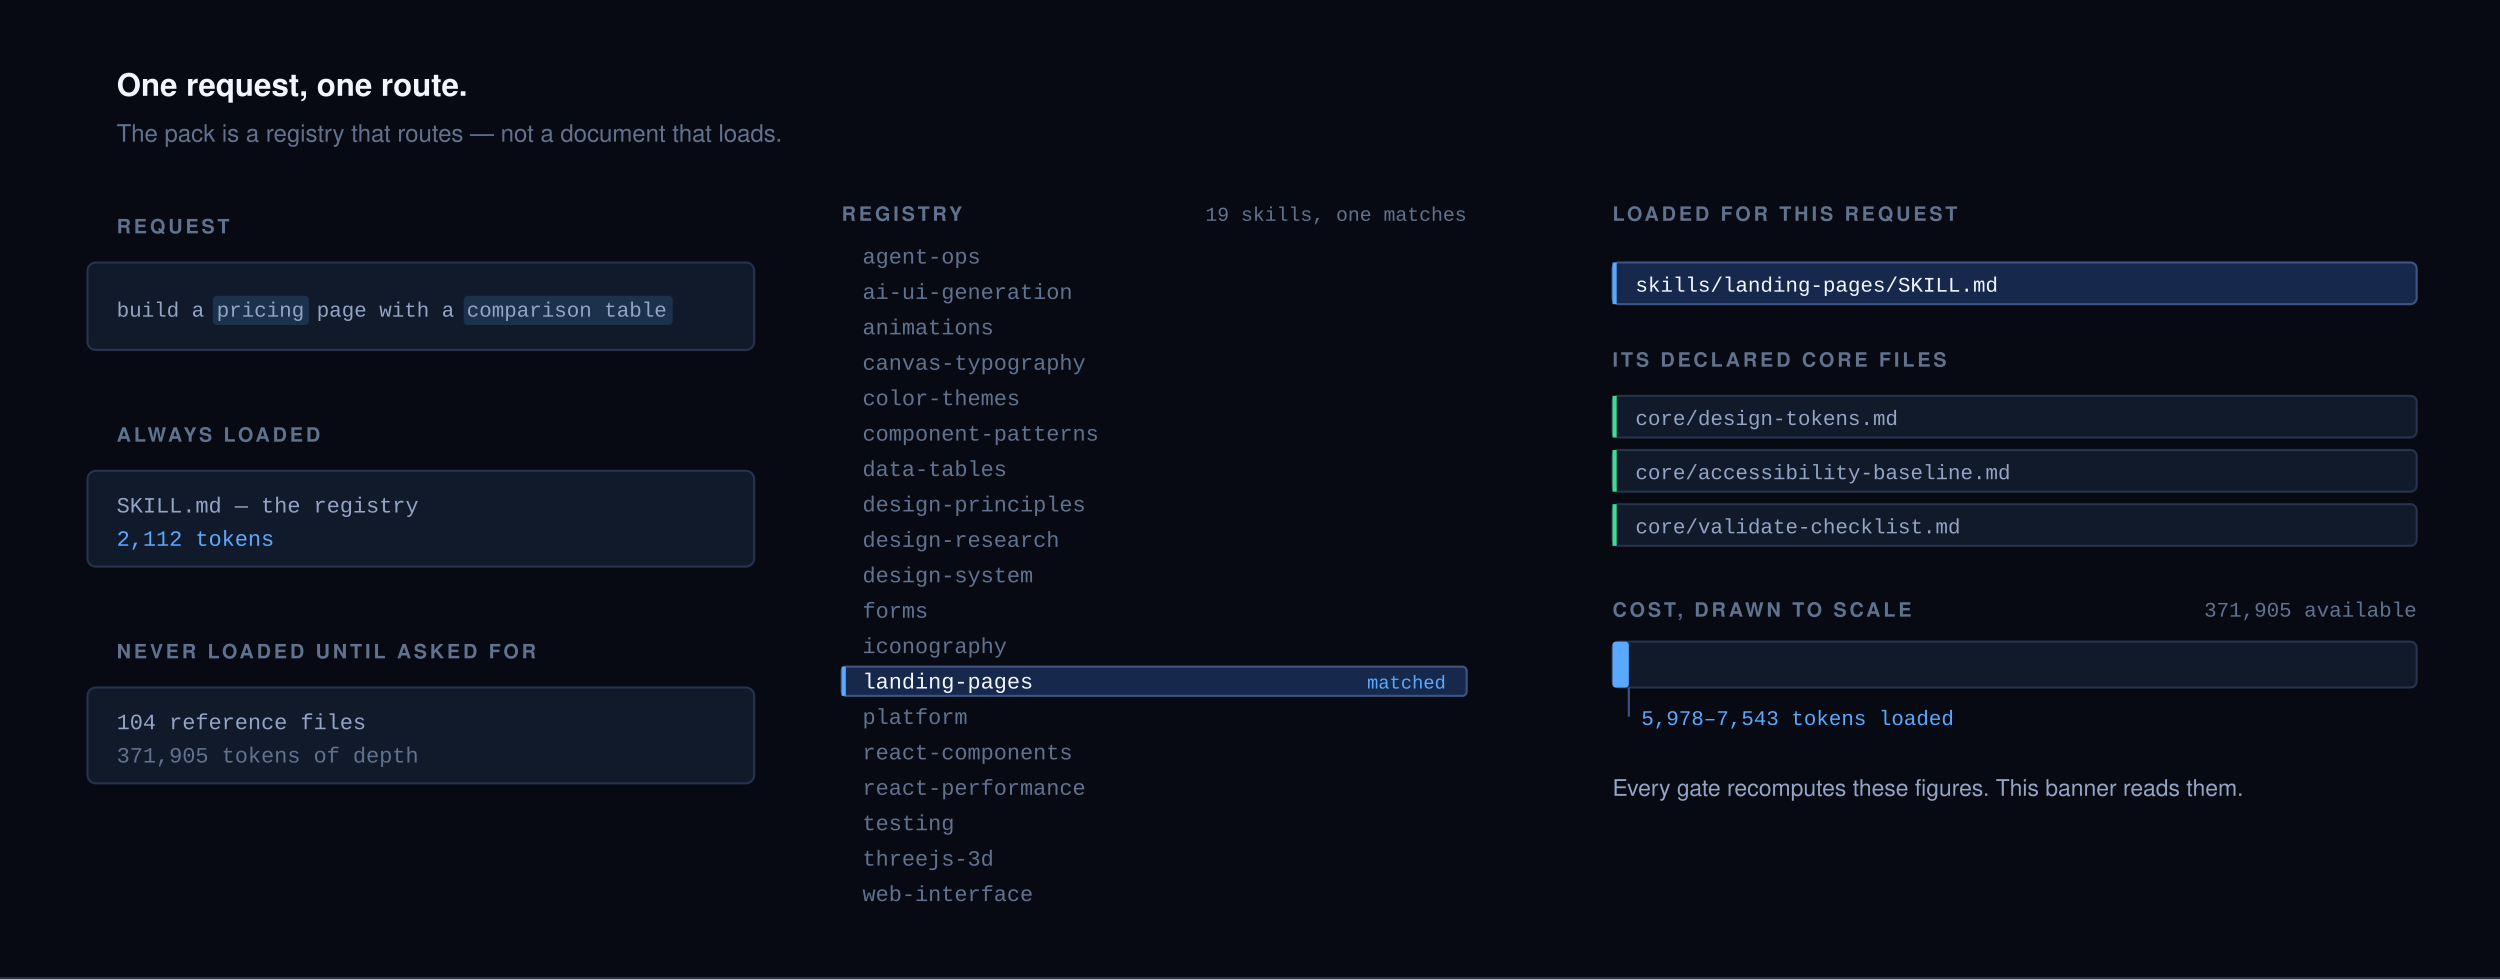
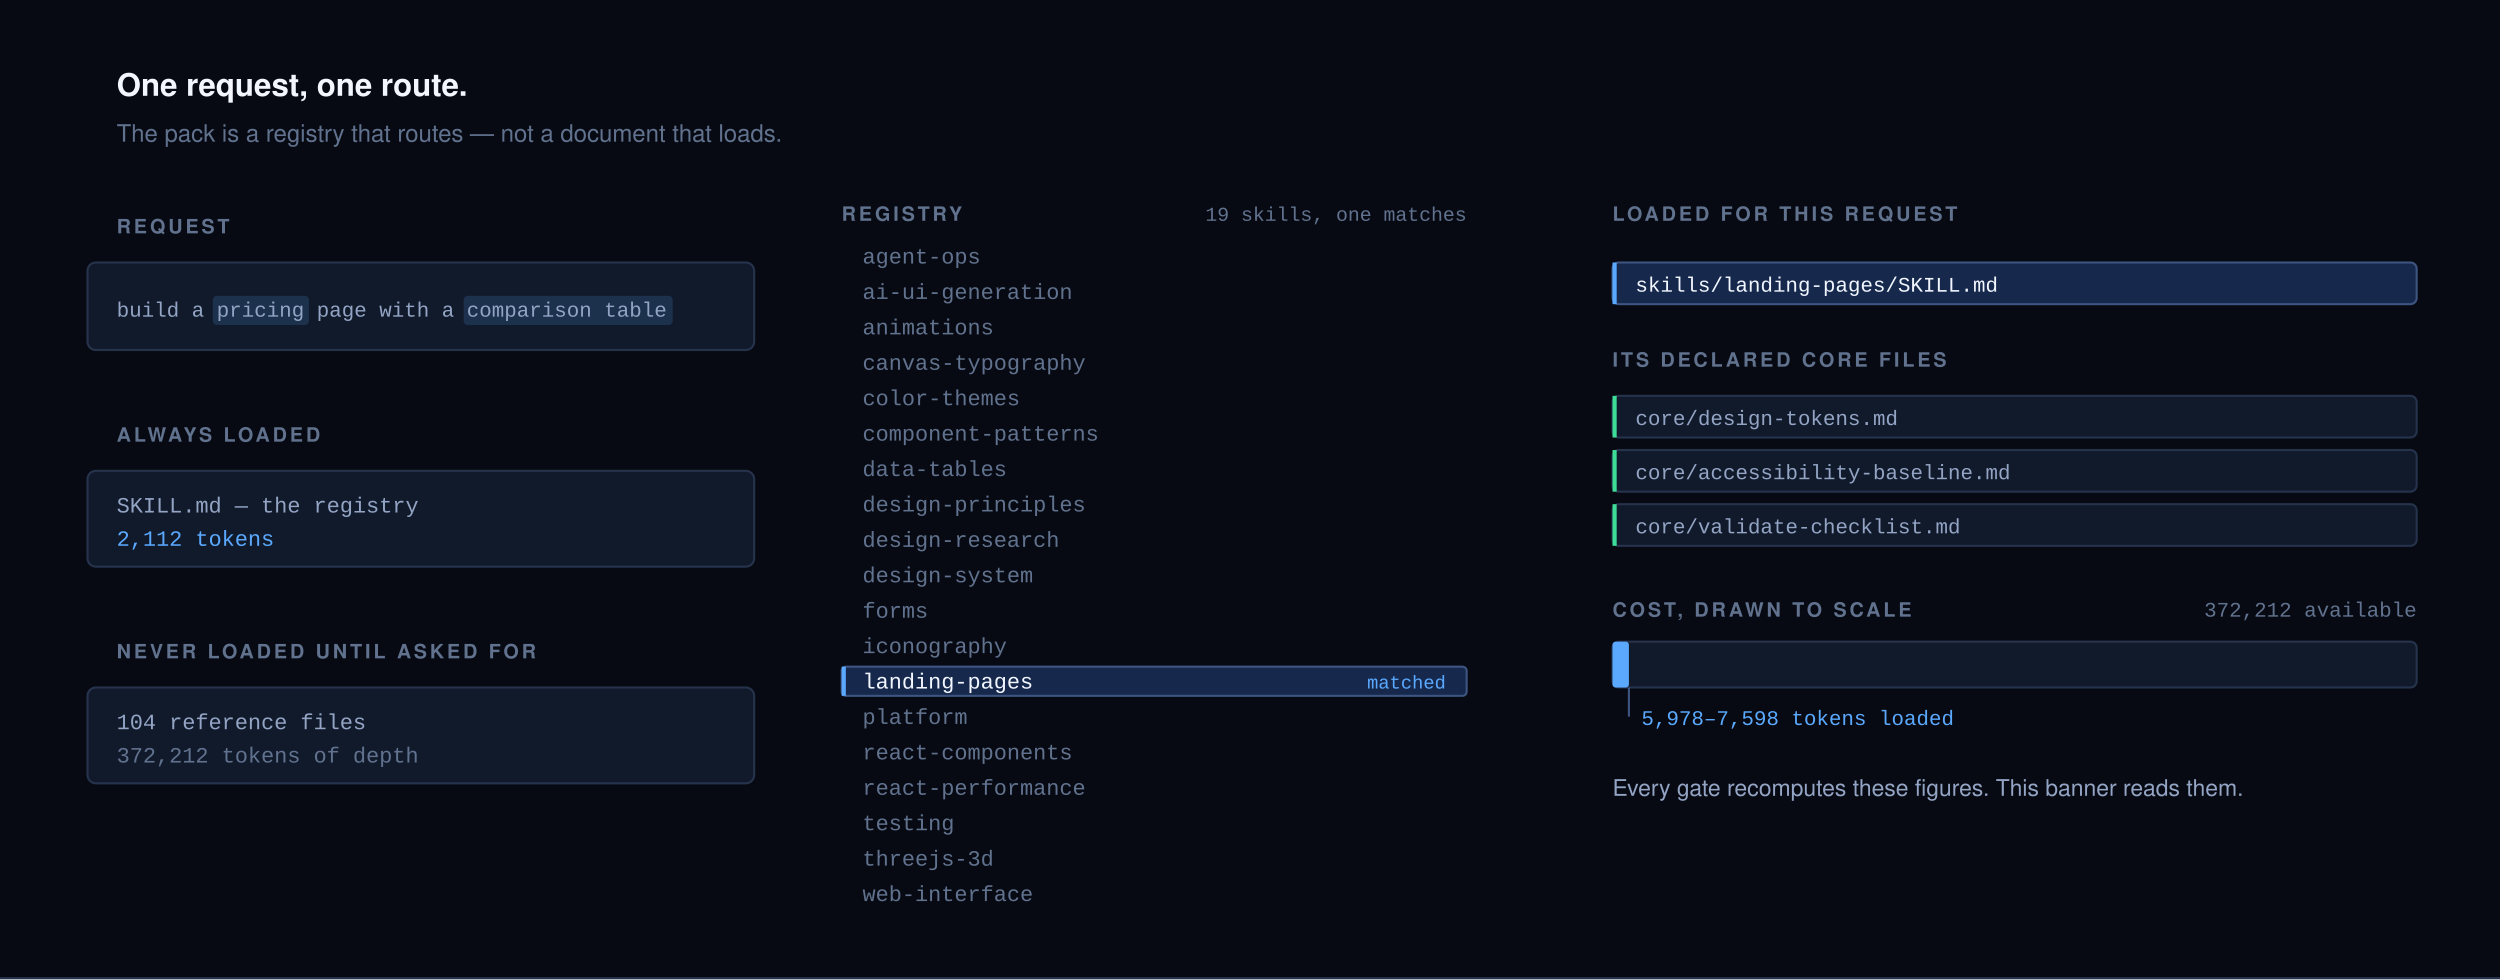
- <svg xmlns="http://www.w3.org/2000/svg" viewBox="0 0 1200 470" width="1200" height="470" role="img" aria-label="How the pack routes one request: a prompt asking for a pricing page with a comparison table is matched against a registry of 19 skills, exactly one of them — landing-pages — is selected, its three core dependency files attach, and a cost meter shows 5,978 to 7,543 tokens loaded against 371,905 tokens of available depth, drawn to scale.">
+ <svg xmlns="http://www.w3.org/2000/svg" viewBox="0 0 1200 470" width="1200" height="470" role="img" aria-label="How the pack routes one request: a prompt asking for a pricing page with a comparison table is matched against a registry of 19 skills, exactly one of them — landing-pages — is selected, its three core dependency files attach, and a cost meter shows 5,978 to 7,598 tokens loaded against 372,212 tokens of available depth, drawn to scale.">
  <style>
@keyframes rf0{0%,14.6%{opacity:0}16%{opacity:1}18.6%,100%{opacity:0}}
@keyframes rf1{0%,15.6%{opacity:0}17%{opacity:1}19.6%,100%{opacity:0}}
@keyframes rf2{0%,16.6%{opacity:0}18%{opacity:1}20.6%,100%{opacity:0}}
@keyframes rf3{0%,17.6%{opacity:0}19%{opacity:1}21.6%,100%{opacity:0}}
@keyframes rf4{0%,18.6%{opacity:0}20%{opacity:1}22.6%,100%{opacity:0}}
@keyframes rf5{0%,19.6%{opacity:0}21%{opacity:1}23.6%,100%{opacity:0}}
@keyframes rf6{0%,20.6%{opacity:0}22%{opacity:1}24.6%,100%{opacity:0}}
@keyframes rf7{0%,21.6%{opacity:0}23%{opacity:1}25.6%,100%{opacity:0}}
@keyframes rf8{0%,22.6%{opacity:0}24%{opacity:1}26.6%,100%{opacity:0}}
@keyframes rf9{0%,23.6%{opacity:0}25%{opacity:1}27.6%,100%{opacity:0}}
@keyframes rf10{0%,24.6%{opacity:0}26%{opacity:1}28.6%,100%{opacity:0}}
@keyframes rf11{0%,25.6%{opacity:0}27%{opacity:1}29.6%,100%{opacity:0}}
@keyframes rf12{0%,26.6%{opacity:0}28%{opacity:1}30.6%,100%{opacity:0}}
@keyframes rf13{0%,27.6%{opacity:0}29%{opacity:1}31.6%,100%{opacity:0}}
@keyframes rf14{0%,28.6%{opacity:0}30%{opacity:1}32.6%,100%{opacity:0}}
@keyframes rf15{0%,29.6%{opacity:0}31%{opacity:1}33.6%,100%{opacity:0}}
@keyframes rf16{0%,30.6%{opacity:0}32%{opacity:1}34.6%,100%{opacity:0}}
@keyframes rf17{0%,31.6%{opacity:0}33%{opacity:1}35.6%,100%{opacity:0}}
@keyframes rf18{0%,32.6%{opacity:0}34%{opacity:1}36.6%,100%{opacity:0}}
@keyframes kw{0%,6%{opacity:0}9%,100%{opacity:.16}}
@keyframes scan{0%,15%{opacity:0;transform:translateY(0)}16%{opacity:.9;transform:translateY(0)}34%{opacity:.9;transform:translateY(317px)}35.5%,100%{opacity:0;transform:translateY(317px)}}
@keyframes lock{0%,35%{opacity:0}38%,100%{opacity:1}}
@keyframes lockt{0%,35%{fill:#61728F}38%,100%{fill:#F2F6FF}}
@keyframes fill{0%,58%{transform:scaleX(0)}72%,100%{transform:scaleX(1)}}
@keyframes late{0%,68%{opacity:0}72%,100%{opacity:1}}
@keyframes dep0{0%,46%{opacity:0;transform:translateX(-6px)}50%,100%{opacity:1;transform:translateX(0)}}
@keyframes dep1{0%,49%{opacity:0;transform:translateX(-6px)}53%,100%{opacity:1;transform:translateX(0)}}
@keyframes dep2{0%,52%{opacity:0;transform:translateX(-6px)}56%,100%{opacity:1;transform:translateX(0)}}
.kw{animation:kw 9s linear infinite}
.scan{animation:scan 9s linear infinite}
.lock{animation:lock 9s linear infinite}
.lock-t{animation:lockt 9s linear infinite}
.fill{animation:fill 9s cubic-bezier(.2,.7,.3,1) infinite;transform-origin:774px 308px}
.late{animation:late 9s linear infinite}
.rf0{animation:rf0 9s linear infinite}
.rf1{animation:rf1 9s linear infinite}
.rf2{animation:rf2 9s linear infinite}
.rf3{animation:rf3 9s linear infinite}
.rf4{animation:rf4 9s linear infinite}
.rf5{animation:rf5 9s linear infinite}
.rf6{animation:rf6 9s linear infinite}
.rf7{animation:rf7 9s linear infinite}
.rf8{animation:rf8 9s linear infinite}
.rf9{animation:rf9 9s linear infinite}
.rf10{animation:rf10 9s linear infinite}
.rf11{animation:rf11 9s linear infinite}
.rf12{animation:rf12 9s linear infinite}
.rf13{animation:rf13 9s linear infinite}
.rf14{animation:rf14 9s linear infinite}
.rf15{animation:rf15 9s linear infinite}
.rf16{animation:rf16 9s linear infinite}
.rf17{animation:rf17 9s linear infinite}
.rf18{animation:rf18 9s linear infinite}
.dep0{animation:dep0 9s ease-out infinite}
.dep1{animation:dep1 9s ease-out infinite}
.dep2{animation:dep2 9s ease-out infinite}
@media (prefers-reduced-motion:reduce){
.kw,.scan,.lock,.lock-t,.fill,.late,.rf0,.rf1,.rf2,.rf3,.rf4,.rf5,.rf6,.rf7,.rf8,.rf9,.rf10,.rf11,.rf12,.rf13,.rf14,.rf15,.rf16,.rf17,.rf18,.dep0,.dep1,.dep2{animation:none}
.scan{opacity:0}
}
</style>
  <rect width="1200" height="470" fill="#070A12" />
  <text x="56" y="46" font-family="ui-sans-serif, system-ui, -apple-system, 'Segoe UI', Helvetica, Arial, sans-serif" font-size="15" font-weight="600" fill="#F2F6FF">One request, one route.</text>
  <text x="56" y="68" font-family="ui-sans-serif, system-ui, -apple-system, 'Segoe UI', Helvetica, Arial, sans-serif" font-size="11.5" fill="#61728F">The pack is a registry that routes — not a document that loads.</text>
  <text x="56" y="112" font-family="ui-sans-serif, system-ui, -apple-system, 'Segoe UI', Helvetica, Arial, sans-serif" font-size="9.5" font-weight="600" letter-spacing="1.4" fill="#61728F">REQUEST</text>
  <rect x="42" y="126" width="320" height="42" rx="4" fill="#111A2B" stroke="#26334D" />
  <rect class="kw" x="102.16" y="142" width="46.14" height="14" rx="2" fill="#5AA9FF" opacity="0.16" />
  <rect class="kw" x="222.56" y="142" width="100.32" height="14" rx="2" fill="#5AA9FF" opacity="0.16" />
  <text x="56" y="152" font-family="ui-monospace, SFMono-Regular, Menlo, Consolas, 'Liberation Mono', monospace" font-size="10" fill="#93A4C4">build a pricing page with a comparison table</text>
  <text x="56" y="212" font-family="ui-sans-serif, system-ui, -apple-system, 'Segoe UI', Helvetica, Arial, sans-serif" font-size="9.5" font-weight="600" letter-spacing="1.4" fill="#61728F">ALWAYS LOADED</text>
  <rect x="42" y="226" width="320" height="46" rx="4" fill="#111A2B" stroke="#26334D" />
  <text x="56" y="246" font-family="ui-monospace, SFMono-Regular, Menlo, Consolas, 'Liberation Mono', monospace" font-size="10.5" fill="#93A4C4">SKILL.md — the registry</text>
  <text x="56" y="262" font-family="ui-monospace, SFMono-Regular, Menlo, Consolas, 'Liberation Mono', monospace" font-size="10.5" fill="#5AA9FF">2,112 tokens</text>
  <text x="56" y="316" font-family="ui-sans-serif, system-ui, -apple-system, 'Segoe UI', Helvetica, Arial, sans-serif" font-size="9.5" font-weight="600" letter-spacing="1.4" fill="#61728F">NEVER LOADED UNTIL ASKED FOR</text>
  <rect x="42" y="330" width="320" height="46" rx="4" fill="#111A2B" stroke="#26334D" />
  <text x="56" y="350" font-family="ui-monospace, SFMono-Regular, Menlo, Consolas, 'Liberation Mono', monospace" font-size="10.5" fill="#93A4C4">104 reference files</text>
-   <text x="56" y="366" font-family="ui-monospace, SFMono-Regular, Menlo, Consolas, 'Liberation Mono', monospace" font-size="10.5" fill="#61728F">371,905 tokens of depth</text>
+   <text x="56" y="366" font-family="ui-monospace, SFMono-Regular, Menlo, Consolas, 'Liberation Mono', monospace" font-size="10.5" fill="#61728F">372,212 tokens of depth</text>
  <text x="404" y="106" font-family="ui-sans-serif, system-ui, -apple-system, 'Segoe UI', Helvetica, Arial, sans-serif" font-size="9.5" font-weight="600" letter-spacing="1.4" fill="#61728F">REGISTRY</text>
  <text x="704" y="106" text-anchor="end" font-family="ui-monospace, SFMono-Regular, Menlo, Consolas, 'Liberation Mono', monospace" font-size="9.5" fill="#61728F">19 skills, one matches</text>
  <g class="scan" opacity="0">
    <rect x="398" y="113" width="312" height="3" rx="1.5" fill="#5AA9FF" />
  </g>
  <rect class="rf0" x="404" y="116" width="300" height="14" rx="2" fill="#5AA9FF" opacity="0" />
  <text x="414" y="126.5" font-family="ui-monospace, SFMono-Regular, Menlo, Consolas, 'Liberation Mono', monospace" font-size="10.5" fill="#61728F">agent-ops</text>
  <rect class="rf1" x="404" y="133" width="300" height="14" rx="2" fill="#5AA9FF" opacity="0" />
  <text x="414" y="143.5" font-family="ui-monospace, SFMono-Regular, Menlo, Consolas, 'Liberation Mono', monospace" font-size="10.5" fill="#61728F">ai-ui-generation</text>
  <rect class="rf2" x="404" y="150" width="300" height="14" rx="2" fill="#5AA9FF" opacity="0" />
  <text x="414" y="160.5" font-family="ui-monospace, SFMono-Regular, Menlo, Consolas, 'Liberation Mono', monospace" font-size="10.5" fill="#61728F">animations</text>
  <rect class="rf3" x="404" y="167" width="300" height="14" rx="2" fill="#5AA9FF" opacity="0" />
  <text x="414" y="177.5" font-family="ui-monospace, SFMono-Regular, Menlo, Consolas, 'Liberation Mono', monospace" font-size="10.5" fill="#61728F">canvas-typography</text>
  <rect class="rf4" x="404" y="184" width="300" height="14" rx="2" fill="#5AA9FF" opacity="0" />
  <text x="414" y="194.5" font-family="ui-monospace, SFMono-Regular, Menlo, Consolas, 'Liberation Mono', monospace" font-size="10.5" fill="#61728F">color-themes</text>
  <rect class="rf5" x="404" y="201" width="300" height="14" rx="2" fill="#5AA9FF" opacity="0" />
  <text x="414" y="211.5" font-family="ui-monospace, SFMono-Regular, Menlo, Consolas, 'Liberation Mono', monospace" font-size="10.5" fill="#61728F">component-patterns</text>
  <rect class="rf6" x="404" y="218" width="300" height="14" rx="2" fill="#5AA9FF" opacity="0" />
  <text x="414" y="228.5" font-family="ui-monospace, SFMono-Regular, Menlo, Consolas, 'Liberation Mono', monospace" font-size="10.5" fill="#61728F">data-tables</text>
  <rect class="rf7" x="404" y="235" width="300" height="14" rx="2" fill="#5AA9FF" opacity="0" />
  <text x="414" y="245.5" font-family="ui-monospace, SFMono-Regular, Menlo, Consolas, 'Liberation Mono', monospace" font-size="10.5" fill="#61728F">design-principles</text>
  <rect class="rf8" x="404" y="252" width="300" height="14" rx="2" fill="#5AA9FF" opacity="0" />
  <text x="414" y="262.5" font-family="ui-monospace, SFMono-Regular, Menlo, Consolas, 'Liberation Mono', monospace" font-size="10.5" fill="#61728F">design-research</text>
  <rect class="rf9" x="404" y="269" width="300" height="14" rx="2" fill="#5AA9FF" opacity="0" />
  <text x="414" y="279.5" font-family="ui-monospace, SFMono-Regular, Menlo, Consolas, 'Liberation Mono', monospace" font-size="10.5" fill="#61728F">design-system</text>
  <rect class="rf10" x="404" y="286" width="300" height="14" rx="2" fill="#5AA9FF" opacity="0" />
  <text x="414" y="296.5" font-family="ui-monospace, SFMono-Regular, Menlo, Consolas, 'Liberation Mono', monospace" font-size="10.5" fill="#61728F">forms</text>
  <rect class="rf11" x="404" y="303" width="300" height="14" rx="2" fill="#5AA9FF" opacity="0" />
  <text x="414" y="313.5" font-family="ui-monospace, SFMono-Regular, Menlo, Consolas, 'Liberation Mono', monospace" font-size="10.5" fill="#61728F">iconography</text>
  <rect class="rf12" x="404" y="320" width="300" height="14" rx="2" fill="#5AA9FF" opacity="0" />
  <rect class="lock" x="404" y="320" width="300" height="14" rx="2" fill="#16294D" stroke="#3D5580" stroke-width="1" />
  <rect class="lock" x="404" y="320" width="2" height="14" fill="#5AA9FF" />
  <text x="414" y="330.5" font-family="ui-monospace, SFMono-Regular, Menlo, Consolas, 'Liberation Mono', monospace" font-size="10.5" fill="#F2F6FF" class="lock-t">landing-pages</text>
  <text class="lock" x="694" y="330.5" text-anchor="end" font-family="ui-monospace, SFMono-Regular, Menlo, Consolas, 'Liberation Mono', monospace" font-size="9" fill="#5AA9FF">matched</text>
  <rect class="rf13" x="404" y="337" width="300" height="14" rx="2" fill="#5AA9FF" opacity="0" />
  <text x="414" y="347.5" font-family="ui-monospace, SFMono-Regular, Menlo, Consolas, 'Liberation Mono', monospace" font-size="10.5" fill="#61728F">platform</text>
  <rect class="rf14" x="404" y="354" width="300" height="14" rx="2" fill="#5AA9FF" opacity="0" />
  <text x="414" y="364.5" font-family="ui-monospace, SFMono-Regular, Menlo, Consolas, 'Liberation Mono', monospace" font-size="10.5" fill="#61728F">react-components</text>
  <rect class="rf15" x="404" y="371" width="300" height="14" rx="2" fill="#5AA9FF" opacity="0" />
  <text x="414" y="381.5" font-family="ui-monospace, SFMono-Regular, Menlo, Consolas, 'Liberation Mono', monospace" font-size="10.5" fill="#61728F">react-performance</text>
  <rect class="rf16" x="404" y="388" width="300" height="14" rx="2" fill="#5AA9FF" opacity="0" />
  <text x="414" y="398.5" font-family="ui-monospace, SFMono-Regular, Menlo, Consolas, 'Liberation Mono', monospace" font-size="10.5" fill="#61728F">testing</text>
  <rect class="rf17" x="404" y="405" width="300" height="14" rx="2" fill="#5AA9FF" opacity="0" />
  <text x="414" y="415.5" font-family="ui-monospace, SFMono-Regular, Menlo, Consolas, 'Liberation Mono', monospace" font-size="10.5" fill="#61728F">threejs-3d</text>
  <rect class="rf18" x="404" y="422" width="300" height="14" rx="2" fill="#5AA9FF" opacity="0" />
  <text x="414" y="432.5" font-family="ui-monospace, SFMono-Regular, Menlo, Consolas, 'Liberation Mono', monospace" font-size="10.5" fill="#61728F">web-interface</text>
  <text x="774" y="106" font-family="ui-sans-serif, system-ui, -apple-system, 'Segoe UI', Helvetica, Arial, sans-serif" font-size="9.5" font-weight="600" letter-spacing="1.4" fill="#61728F">LOADED FOR THIS REQUEST</text>
  <rect class="lock" x="774" y="126" width="386" height="20" rx="3" fill="#16294D" stroke="#3D5580" />
  <rect class="lock" x="774" y="126" width="2" height="20" fill="#5AA9FF" />
  <text class="lock-t" x="785" y="140" font-family="ui-monospace, SFMono-Regular, Menlo, Consolas, 'Liberation Mono', monospace" font-size="10" fill="#F2F6FF">skills/landing-pages/SKILL.md</text>
  <text x="774" y="176" font-family="ui-sans-serif, system-ui, -apple-system, 'Segoe UI', Helvetica, Arial, sans-serif" font-size="9.5" font-weight="600" letter-spacing="1.4" fill="#61728F">ITS DECLARED CORE FILES</text>
  <g class="dep0">
    <rect x="774" y="190" width="386" height="20" rx="3" fill="#111A2B" stroke="#26334D" />
    <rect x="774" y="190" width="2" height="20" fill="#3DDC97" />
    <text x="785" y="204" font-family="ui-monospace, SFMono-Regular, Menlo, Consolas, 'Liberation Mono', monospace" font-size="10" fill="#93A4C4">core/design-tokens.md</text>
  </g>
  <g class="dep1">
    <rect x="774" y="216" width="386" height="20" rx="3" fill="#111A2B" stroke="#26334D" />
    <rect x="774" y="216" width="2" height="20" fill="#3DDC97" />
    <text x="785" y="230" font-family="ui-monospace, SFMono-Regular, Menlo, Consolas, 'Liberation Mono', monospace" font-size="10" fill="#93A4C4">core/accessibility-baseline.md</text>
  </g>
  <g class="dep2">
    <rect x="774" y="242" width="386" height="20" rx="3" fill="#111A2B" stroke="#26334D" />
    <rect x="774" y="242" width="2" height="20" fill="#3DDC97" />
    <text x="785" y="256" font-family="ui-monospace, SFMono-Regular, Menlo, Consolas, 'Liberation Mono', monospace" font-size="10" fill="#93A4C4">core/validate-checklist.md</text>
  </g>
  <text x="774" y="296" font-family="ui-sans-serif, system-ui, -apple-system, 'Segoe UI', Helvetica, Arial, sans-serif" font-size="9.5" font-weight="600" letter-spacing="1.4" fill="#61728F">COST, DRAWN TO SCALE</text>
  <rect x="774" y="308" width="386" height="22" rx="3" fill="#111A2B" stroke="#26334D" />
-   <rect class="fill" x="774" y="308" width="7.83" height="22" rx="1.5" fill="#5AA9FF" />
-   <line class="late" x1="781.83" y1="330" x2="781.83" y2="344" stroke="#3D5580" />
-   <text class="late" x="787.83" y="348" font-family="ui-monospace, SFMono-Regular, Menlo, Consolas, 'Liberation Mono', monospace" font-size="10" fill="#5AA9FF">5,978–7,543 tokens loaded</text>
-   <text x="1160" y="296" text-anchor="end" font-family="ui-monospace, SFMono-Regular, Menlo, Consolas, 'Liberation Mono', monospace" font-size="10" fill="#61728F">371,905 available</text>
+   <rect class="fill" x="774" y="308" width="7.88" height="22" rx="1.5" fill="#5AA9FF" />
+   <line class="late" x1="781.88" y1="330" x2="781.88" y2="344" stroke="#3D5580" />
+   <text class="late" x="787.88" y="348" font-family="ui-monospace, SFMono-Regular, Menlo, Consolas, 'Liberation Mono', monospace" font-size="10" fill="#5AA9FF">5,978–7,598 tokens loaded</text>
+   <text x="1160" y="296" text-anchor="end" font-family="ui-monospace, SFMono-Regular, Menlo, Consolas, 'Liberation Mono', monospace" font-size="10" fill="#61728F">372,212 available</text>
  <text class="late" x="774" y="382" font-family="ui-sans-serif, system-ui, -apple-system, 'Segoe UI', Helvetica, Arial, sans-serif" font-size="11" fill="#93A4C4">Every gate recomputes these figures. This banner reads them.</text>
  <rect x="0" y="469" width="1200" height="1" fill="#26334D" />
</svg>
